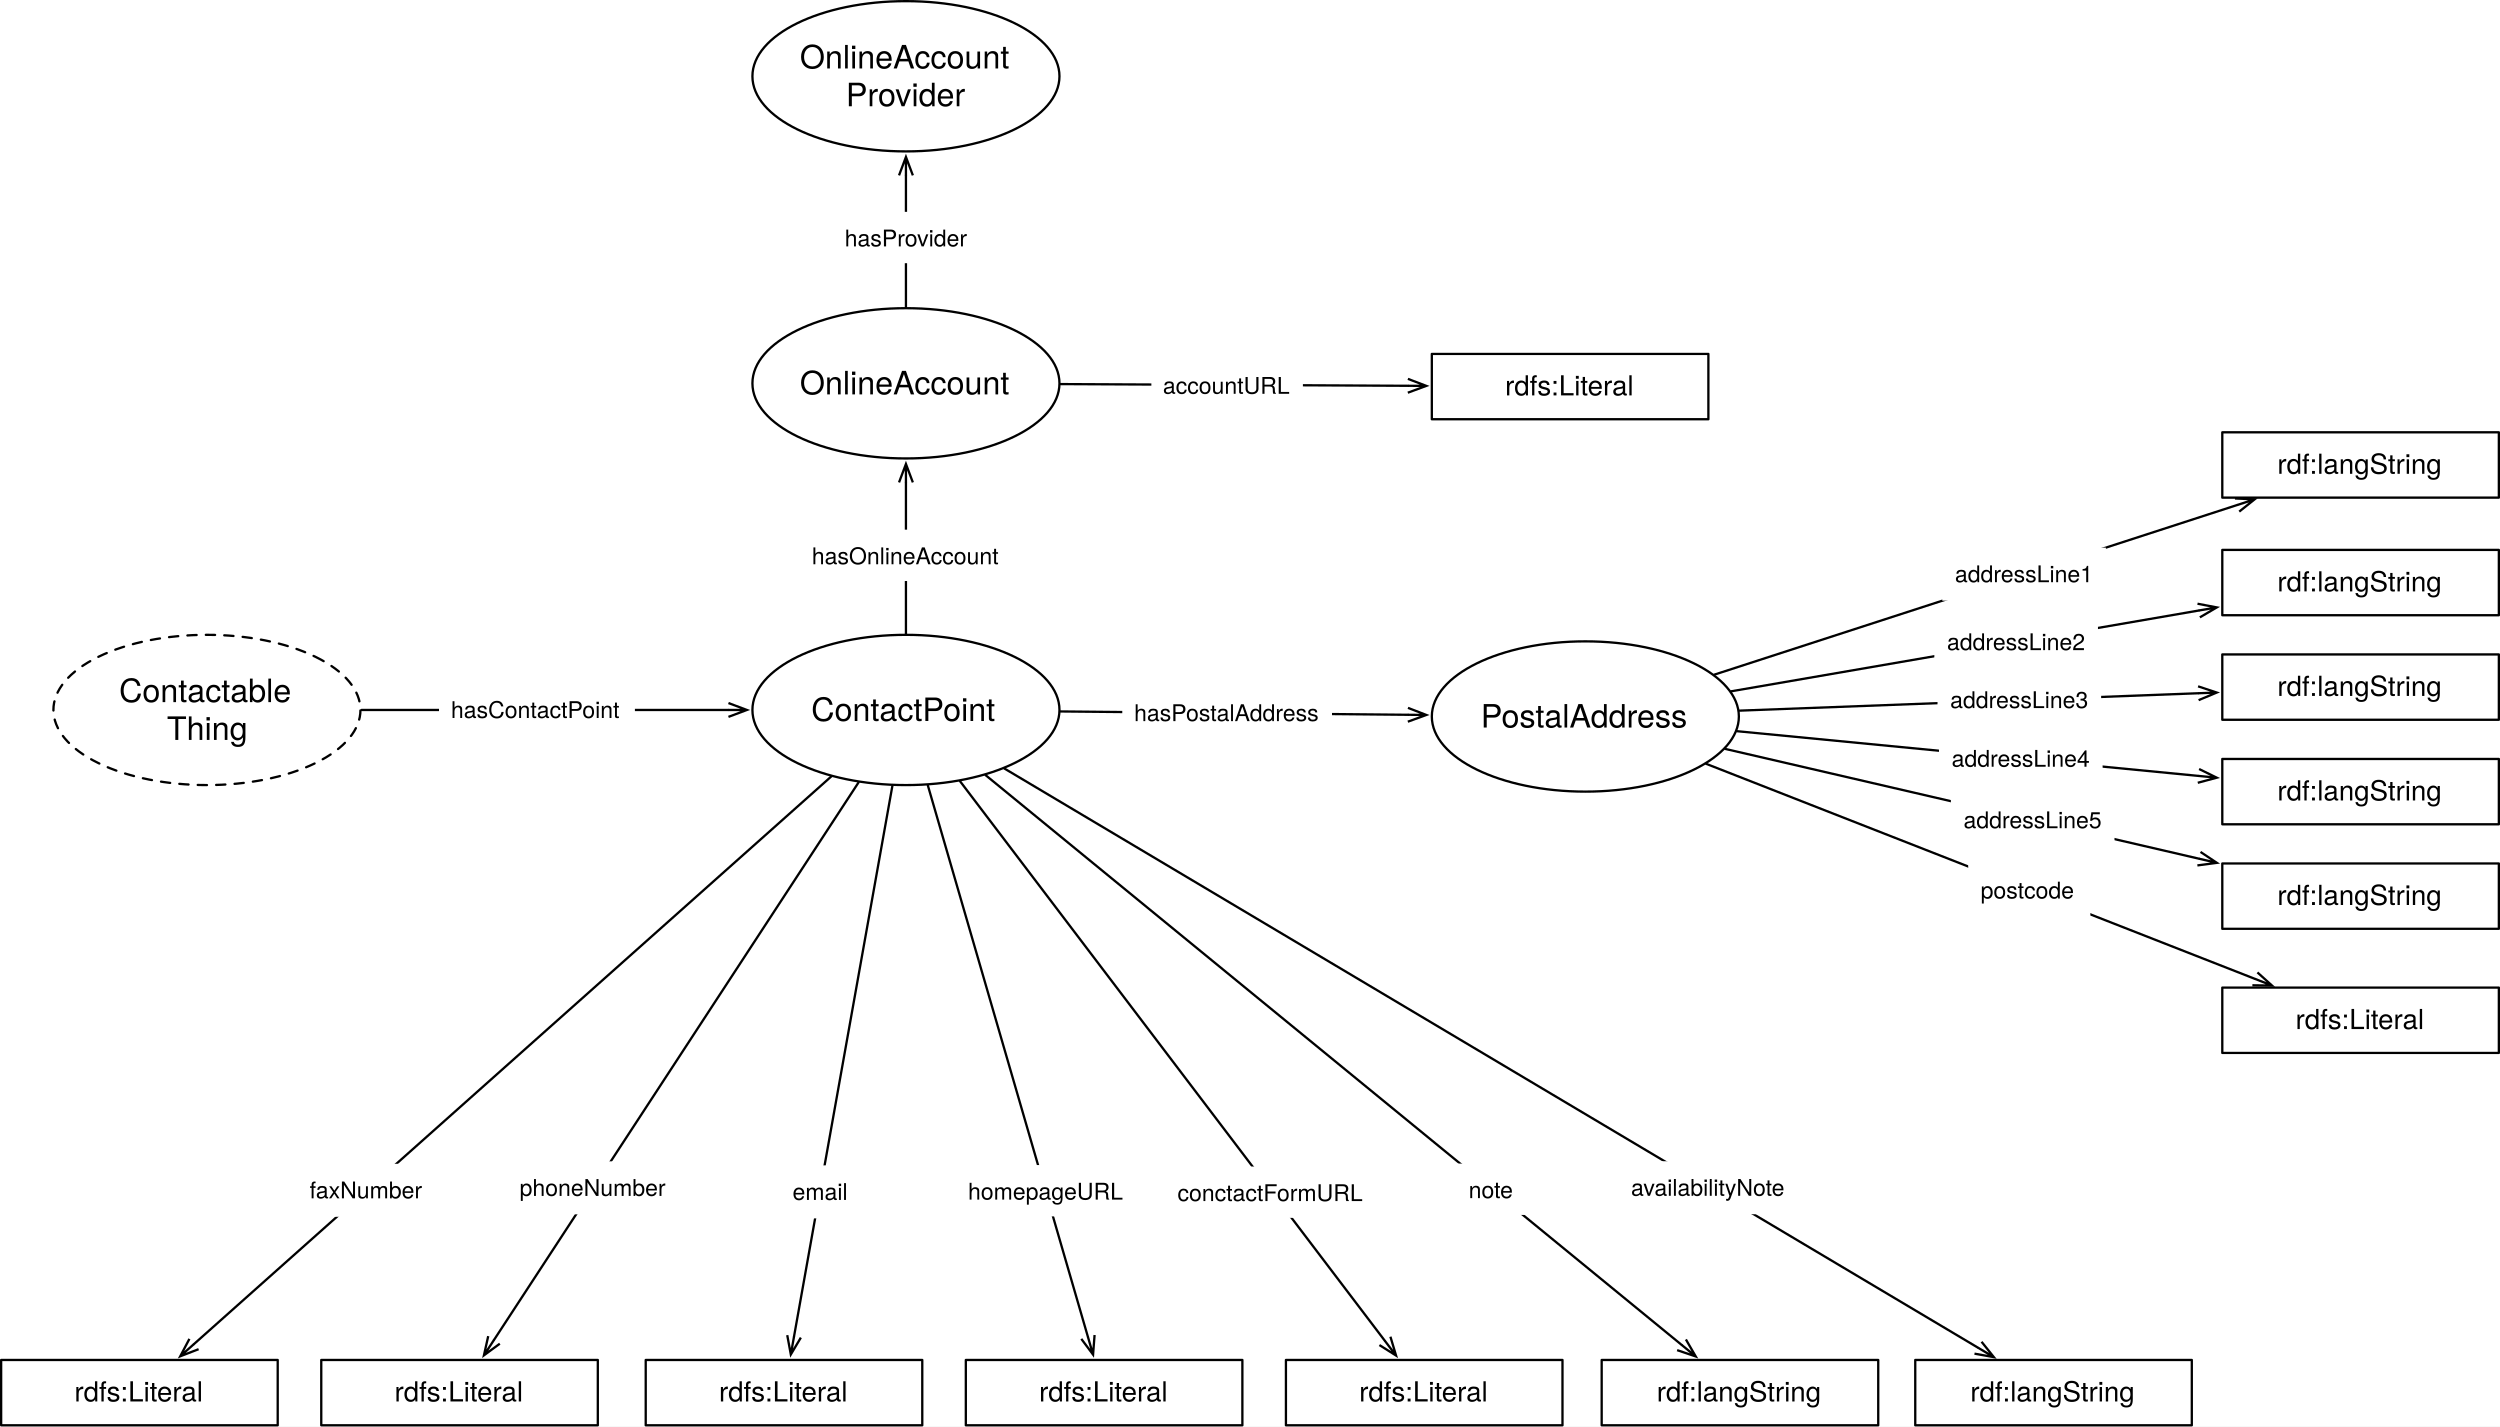
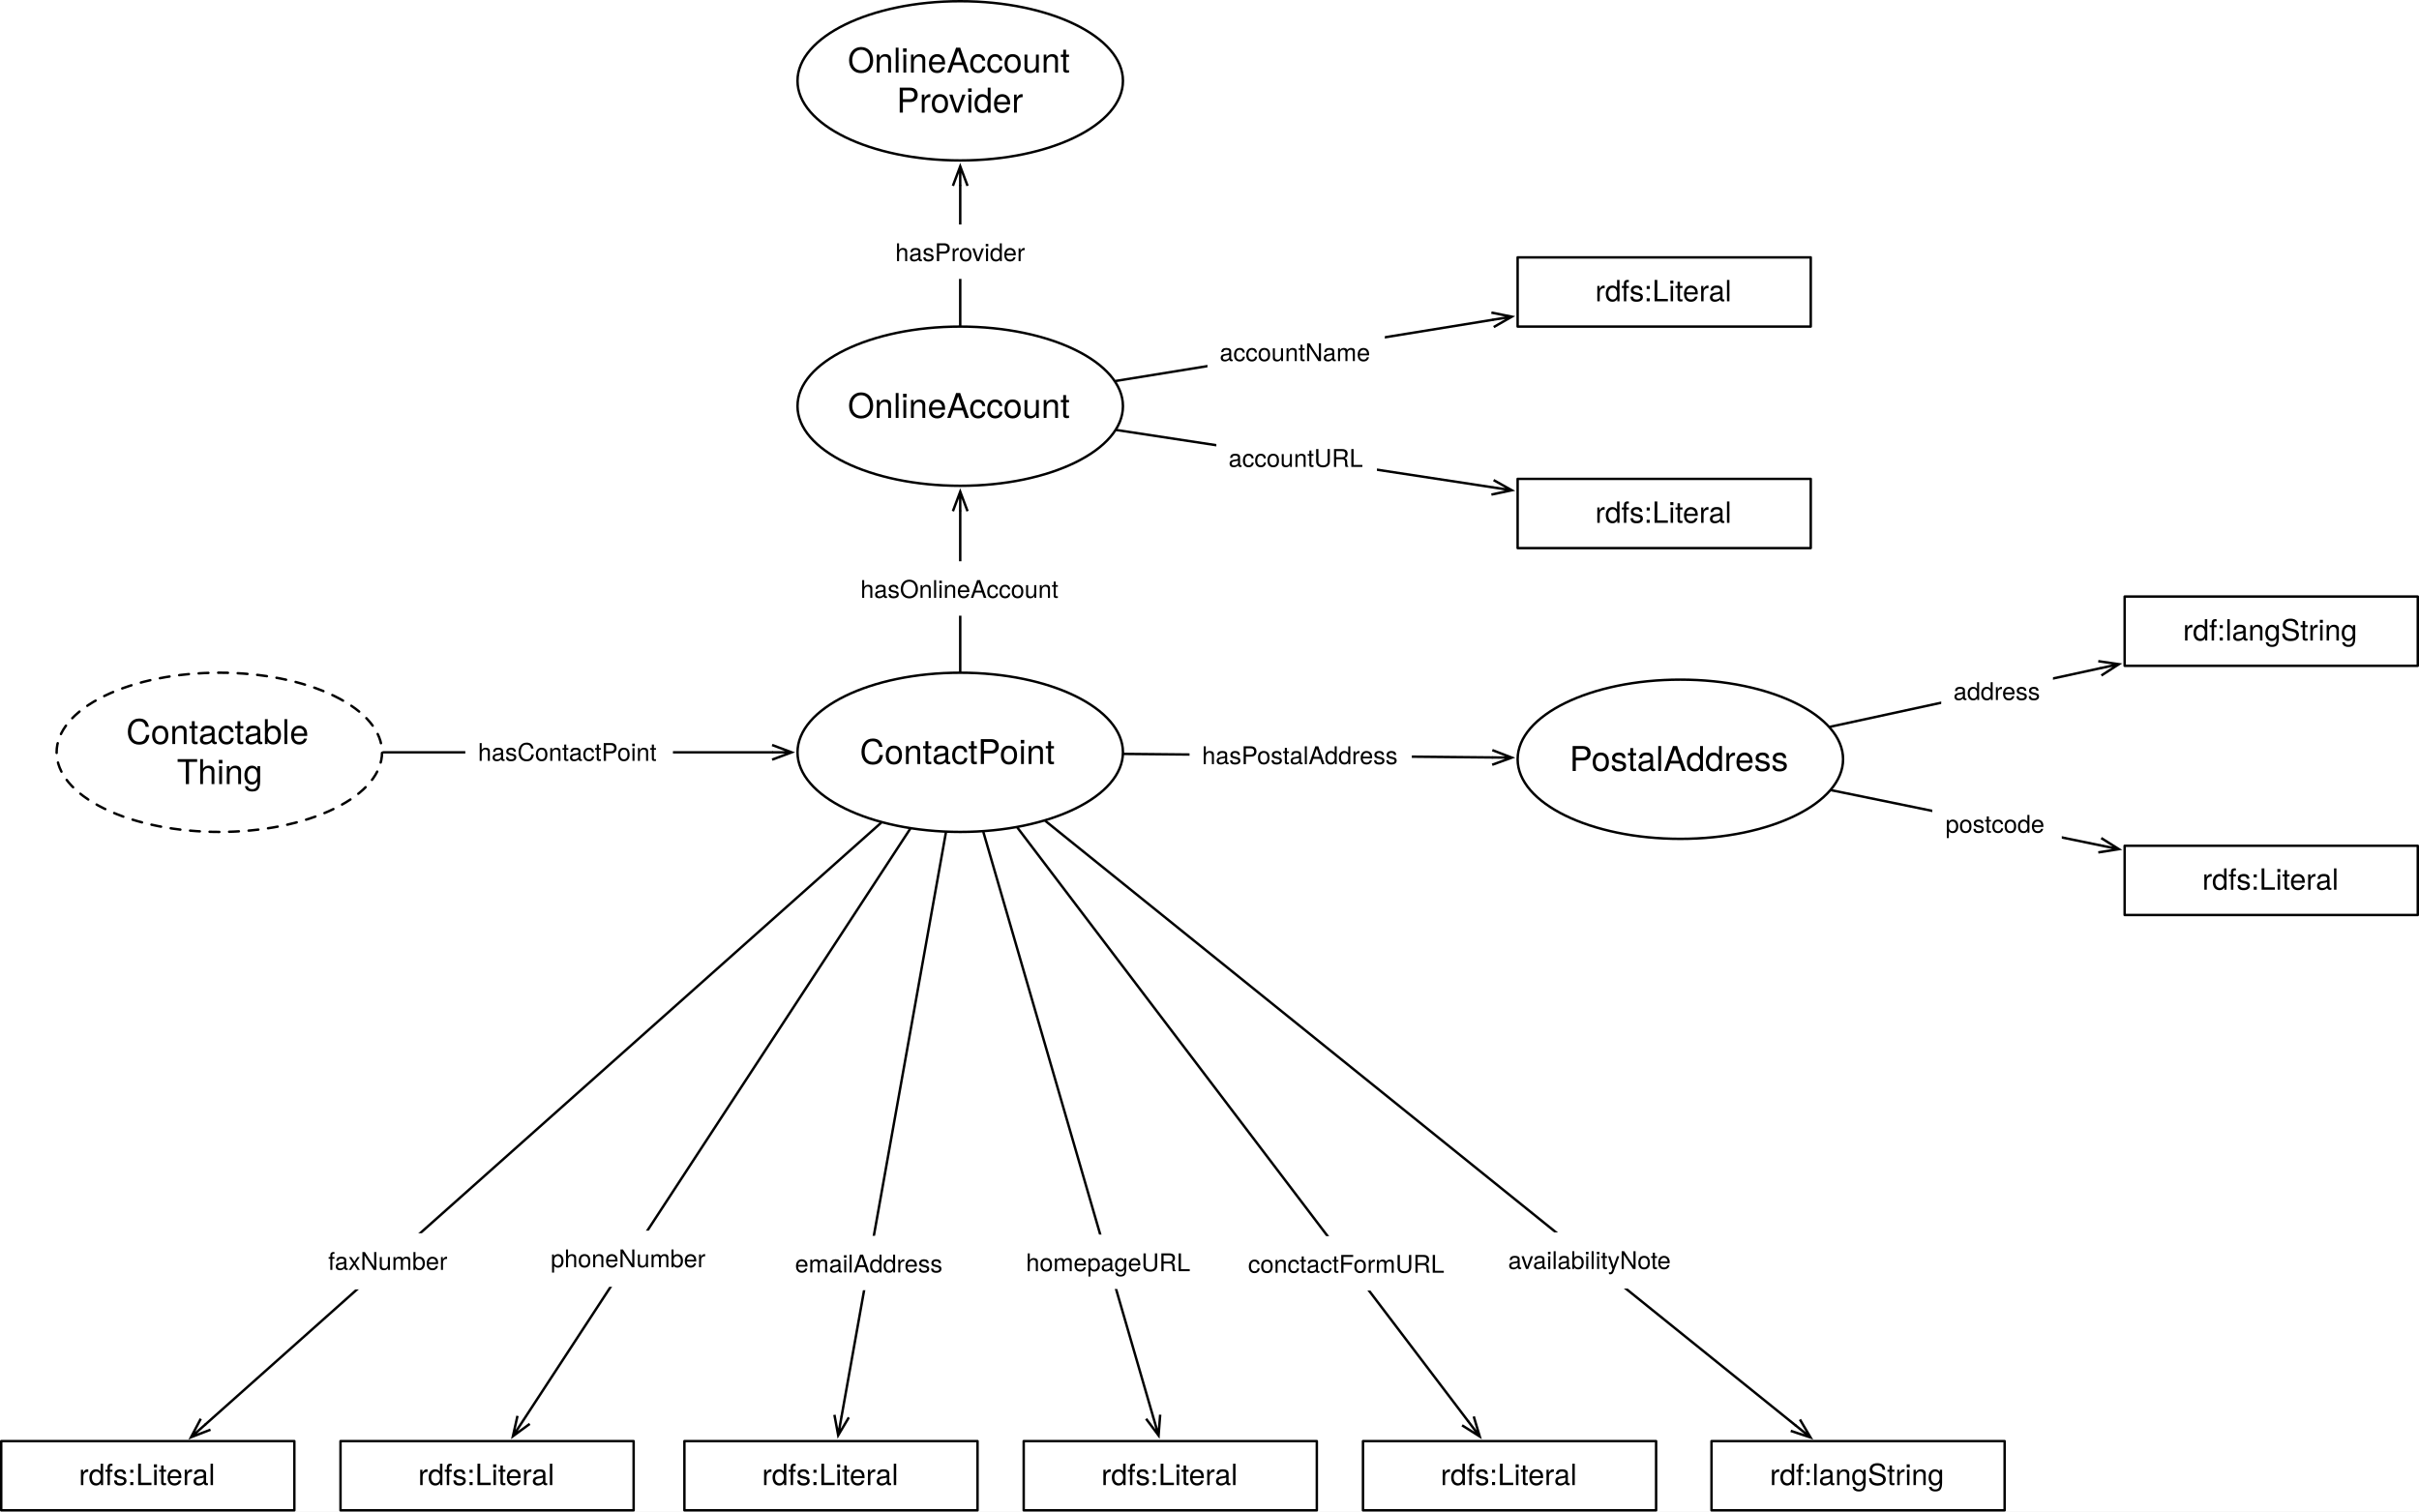
- <svg xmlns="http://www.w3.org/2000/svg" version="1.1" viewBox="206.429 25.012 1084.78 618.953" width="1084.78" height="618.953">
+ <svg xmlns="http://www.w3.org/2000/svg" version="1.1" viewBox="206.429 25.012 990.291 618.953" width="990.291" height="618.953">
  <defs>
    <marker orient="auto" overflow="visible" markerUnits="strokeWidth" id="StickArrow_Marker" stroke-linejoin="miter" stroke-miterlimit="10" viewBox="-1 -4 10 8" markerWidth="10" markerHeight="8" color="black">
      <g>
        <path d="M 8 0 L 0 0 M 0 -3 L 8 0 L 0 3" fill="none" stroke="currentColor" stroke-width="1" />
      </g>
    </marker>
  </defs>
-   <g id="Canvas_1" stroke="none" stroke-dasharray="none" fill-opacity="1" fill="none" stroke-opacity="1">
-     <rect fill="white" x="206.429" y="25.012" width="1084.78" height="618.953" />
+   <g id="Canvas_1" fill="none" stroke="none" stroke-opacity="1" fill-opacity="1" stroke-dasharray="none">
+     <rect fill="white" x="206.429" y="25.012" width="990.291" height="618.953" />
    <g id="Canvas_1_Layer_1">
      <g id="Graphic_33">
        <ellipse cx="599.528" cy="333.071" rx="66.614" ry="32.598" fill="white" />
        <ellipse cx="599.528" cy="333.071" rx="66.614" ry="32.598" stroke="black" stroke-linecap="round" stroke-linejoin="round" stroke-width="1" />
        <text transform="translate(551.2362 324.8749)" fill="black">
          <tspan font-family="Helvetica Neue" font-size="14" fill="black" x="7.194" y="13" xml:space="preserve">ContactPoint</tspan>
        </text>
      </g>
      <g id="Line_53">
        <line x1="363.335" y1="333.071" x2="522.513" y2="333.071" marker-end="url(#StickArrow_Marker)" stroke="black" stroke-linecap="round" stroke-linejoin="round" stroke-width="1" />
      </g>
      <g id="Graphic_54">
        <rect x="396.919" y="321.571" width="85" height="23" fill="white" />
        <text transform="translate(402.0993 326.5709)" fill="black">
          <tspan font-family="Helvetica Neue" font-size="10" fill="black" x="0" y="10" xml:space="preserve">hasContactPoint</tspan>
        </text>
      </g>
      <g id="Graphic_141">
        <rect x="345.827" y="615.118" width="120" height="28.346" fill="white" />
        <rect x="345.827" y="615.118" width="120" height="28.346" stroke="black" stroke-linecap="round" stroke-linejoin="round" stroke-width="1" />
        <text transform="translate(350.8268 622.1233)" fill="black">
          <tspan font-family="Helvetica Neue" font-size="12" fill="black" x="26.776" y="11" xml:space="preserve">rdfs:Literal</tspan>
        </text>
      </g>
      <g id="Line_142">
        <line x1="578.947" y1="364.543" x2="420.786" y2="606.414" marker-end="url(#StickArrow_Marker)" stroke="black" stroke-linecap="round" stroke-linejoin="round" stroke-width="1" />
      </g>
      <g id="Graphic_143">
        <rect x="426.433" y="528.932" width="75" height="23" fill="white" />
        <text transform="translate(431.8827 533.9318)" fill="black">
          <tspan font-family="Helvetica Neue" font-size="10" fill="black" x="0" y="10" xml:space="preserve">phoneNumber</tspan>
        </text>
      </g>
      <g id="Graphic_144">
        <rect x="206.929" y="615.118" width="120" height="28.346" fill="white" />
        <rect x="206.929" y="615.118" width="120" height="28.346" stroke="black" stroke-linecap="round" stroke-linejoin="round" stroke-width="1" />
        <text transform="translate(211.9291 622.1233)" fill="black">
          <tspan font-family="Helvetica Neue" font-size="12" fill="black" x="26.776" y="11" xml:space="preserve">rdfs:Literal</tspan>
        </text>
      </g>
      <g id="Line_145">
        <line x1="567.067" y1="361.981" x2="290.609" y2="608.201" marker-end="url(#StickArrow_Marker)" stroke="black" stroke-linecap="round" stroke-linejoin="round" stroke-width="1" />
      </g>
      <g id="Graphic_146">
        <rect x="335.507" y="529.995" width="60" height="23" fill="white" />
        <text transform="translate(340.7824 534.995)" fill="black">
          <tspan font-family="Helvetica Neue" font-size="10" fill="black" x="3659295e-19" y="10" xml:space="preserve">faxNumber</tspan>
        </text>
      </g>
      <g id="Graphic_147">
        <rect x="486.614" y="615.118" width="120" height="28.346" fill="white" />
        <rect x="486.614" y="615.118" width="120" height="28.346" stroke="black" stroke-linecap="round" stroke-linejoin="round" stroke-width="1" />
        <text transform="translate(491.6142 622.1233)" fill="black">
          <tspan font-family="Helvetica Neue" font-size="12" fill="black" x="26.776" y="11" xml:space="preserve">rdfs:Literal</tspan>
        </text>
      </g>
      <g id="Line_148">
        <line x1="593.639" y1="366.038" x2="550.975" y2="604.88" marker-end="url(#StickArrow_Marker)" stroke="black" stroke-linecap="round" stroke-linejoin="round" stroke-width="1" />
      </g>
      <g id="Graphic_149">
-         <rect x="545.174" y="530.687" width="34" height="23" fill="white" />
-         <text transform="translate(550.3185 535.6867)" fill="black">
-           <tspan font-family="Helvetica Neue" font-size="10" fill="black" x="0" y="10" xml:space="preserve">email</tspan>
+         <rect x="526.889" y="531.047" width="70.57" height="22.28" fill="white" />
+         <text transform="translate(531.8885 536.0467)" fill="black">
+           <tspan font-family="Helvetica Neue" font-size="10" fill="black" x="0" y="10" xml:space="preserve">emailAddress</tspan>
        </text>
      </g>
      <g id="Graphic_150">
        <ellipse cx="894.331" cy="335.906" rx="66.614" ry="32.598" fill="white" />
        <ellipse cx="894.331" cy="335.906" rx="66.614" ry="32.598" stroke="black" stroke-linecap="round" stroke-linejoin="round" stroke-width="1" />
        <text transform="translate(846.0394 327.7095)" fill="black">
          <tspan font-family="Helvetica Neue" font-size="14" fill="black" x="2.917" y="13" xml:space="preserve">PostalAddress</tspan>
        </text>
      </g>
      <g id="Line_151">
        <line x1="666.629" y1="333.716" x2="817.33" y2="335.165" marker-end="url(#StickArrow_Marker)" stroke="black" stroke-linecap="round" stroke-linejoin="round" stroke-width="1" />
      </g>
      <g id="Graphic_152">
        <rect x="693.398" y="322.911" width="91" height="23" fill="white" />
        <text transform="translate(698.5233 327.911)" fill="black">
          <tspan font-family="Helvetica Neue" font-size="10" fill="black" x="0" y="10" xml:space="preserve">hasPostalAddress</tspan>
        </text>
      </g>
      <g id="Graphic_156">
        <ellipse cx="296.22" cy="333.071" rx="66.614" ry="32.598" fill="white" />
        <path d="M 343.324 310.02 C 369.338 322.751 369.338 343.391 343.324 356.121 C 317.309 368.852 275.132 368.852 249.117 356.121 C 223.103 343.391 223.103 322.751 249.117 310.02 C 275.132 297.29 317.309 297.29 343.324 310.02" stroke="black" stroke-linecap="round" stroke-linejoin="round" stroke-dasharray="4.0,4.0" stroke-width="1" />
        <text transform="translate(247.9291 316.6789)" fill="black">
          <tspan font-family="Helvetica Neue" font-size="14" fill="black" x="10.176" y="13" xml:space="preserve">Contactable </tspan>
          <tspan font-family="Helvetica Neue" font-size="14" fill="black" x="30.917" y="29.392" xml:space="preserve">Thing</tspan>
        </text>
      </g>
      <g id="Graphic_165">
-         <rect x="1170.709" y="212.598" width="120" height="28.346" fill="white" />
-         <rect x="1170.709" y="212.598" width="120" height="28.346" stroke="black" stroke-linecap="round" stroke-linejoin="round" stroke-width="1" />
-         <text transform="translate(1175.709 219.6036)" fill="black">
+         <rect x="1076.22" y="269.291" width="120" height="28.346" fill="white" />
+         <rect x="1076.22" y="269.291" width="120" height="28.346" stroke="black" stroke-linecap="round" stroke-linejoin="round" stroke-width="1" />
+         <text transform="translate(1081.22 276.2966)" fill="black">
          <tspan font-family="Helvetica Neue" font-size="12" fill="black" x="18.886" y="11" xml:space="preserve">rdf:langString</tspan>
        </text>
      </g>
      <g id="Line_166">
-         <line x1="950.338" y1="317.735" x2="1177.131" y2="244.154" marker-end="url(#StickArrow_Marker)" stroke="black" stroke-linecap="round" stroke-linejoin="round" stroke-width="1" />
+         <line x1="955.741" y1="322.592" x2="1066.057" y2="298.676" marker-end="url(#StickArrow_Marker)" stroke="black" stroke-linecap="round" stroke-linejoin="round" stroke-width="1" />
      </g>
      <g id="Graphic_167">
-         <rect x="1049.205" y="262.641" width="71" height="23" fill="white" />
-         <text transform="translate(1054.695 267.6409)" fill="black">
-           <tspan font-family="Helvetica Neue" font-size="10" fill="black" x="21671553e-20" y="10" xml:space="preserve">addressLine1</tspan>
-         </text>
-       </g>
-       <g id="Graphic_168">
-         <rect x="1170.709" y="263.622" width="120" height="28.346" fill="white" />
-         <rect x="1170.709" y="263.622" width="120" height="28.346" stroke="black" stroke-linecap="round" stroke-linejoin="round" stroke-width="1" />
-         <text transform="translate(1175.709 270.6273)" fill="black">
-           <tspan font-family="Helvetica Neue" font-size="12" fill="black" x="18.886" y="11" xml:space="preserve">rdf:langString</tspan>
-         </text>
-       </g>
-       <g id="Graphic_169">
-         <rect x="1170.709" y="308.976" width="120" height="28.346" fill="white" />
-         <rect x="1170.709" y="308.976" width="120" height="28.346" stroke="black" stroke-linecap="round" stroke-linejoin="round" stroke-width="1" />
-         <text transform="translate(1175.709 315.9816)" fill="black">
-           <tspan font-family="Helvetica Neue" font-size="12" fill="black" x="18.886" y="11" xml:space="preserve">rdf:langString</tspan>
-         </text>
-       </g>
-       <g id="Graphic_170">
-         <rect x="1170.709" y="354.331" width="120" height="28.346" fill="white" />
-         <rect x="1170.709" y="354.331" width="120" height="28.346" stroke="black" stroke-linecap="round" stroke-linejoin="round" stroke-width="1" />
-         <text transform="translate(1175.709 361.3359)" fill="black">
-           <tspan font-family="Helvetica Neue" font-size="12" fill="black" x="18.886" y="11" xml:space="preserve">rdf:langString</tspan>
-         </text>
-       </g>
-       <g id="Graphic_171">
-         <rect x="1170.709" y="399.685" width="120" height="28.346" fill="white" />
-         <rect x="1170.709" y="399.685" width="120" height="28.346" stroke="black" stroke-linecap="round" stroke-linejoin="round" stroke-width="1" />
-         <text transform="translate(1175.709 406.6903)" fill="black">
-           <tspan font-family="Helvetica Neue" font-size="12" fill="black" x="18.886" y="11" xml:space="preserve">rdf:langString</tspan>
-         </text>
-       </g>
-       <g id="Line_172">
-         <line x1="957.653" y1="324.966" x2="1160.46" y2="289.931" marker-end="url(#StickArrow_Marker)" stroke="black" stroke-linecap="round" stroke-linejoin="round" stroke-width="1" />
-       </g>
-       <g id="Graphic_173">
-         <rect x="1045.757" y="292.114" width="71" height="23" fill="white" />
-         <text transform="translate(1051.247 297.1135)" fill="black">
-           <tspan font-family="Helvetica Neue" font-size="10" fill="black" x="21671553e-20" y="10" xml:space="preserve">addressLine2</tspan>
-         </text>
-       </g>
-       <g id="Line_174">
-         <line x1="961.247" y1="333.368" x2="1160.316" y2="325.819" marker-end="url(#StickArrow_Marker)" stroke="black" stroke-linecap="round" stroke-linejoin="round" stroke-width="1" />
-       </g>
-       <g id="Graphic_175">
-         <rect x="1047.137" y="317.265" width="71" height="23" fill="white" />
-         <text transform="translate(1052.627 322.2647)" fill="black">
-           <tspan font-family="Helvetica Neue" font-size="10" fill="black" x="21671553e-20" y="10" xml:space="preserve">addressLine3</tspan>
-         </text>
-       </g>
-       <g id="Line_176">
-         <line x1="960.18" y1="342.287" x2="1160.357" y2="361.686" marker-end="url(#StickArrow_Marker)" stroke="black" stroke-linecap="round" stroke-linejoin="round" stroke-width="1" />
-       </g>
-       <g id="Graphic_177">
-         <rect x="1047.775" y="342.716" width="71" height="23" fill="white" />
-         <text transform="translate(1053.265 347.7162)" fill="black">
-           <tspan font-family="Helvetica Neue" font-size="10" fill="black" x="21671553e-20" y="10" xml:space="preserve">addressLine4</tspan>
-         </text>
-       </g>
-       <g id="Line_178">
-         <line x1="955.039" y1="349.974" x2="1160.577" y2="397.606" marker-end="url(#StickArrow_Marker)" stroke="black" stroke-linecap="round" stroke-linejoin="round" stroke-width="1" />
-       </g>
-       <g id="Graphic_179">
-         <rect x="1052.937" y="369.388" width="71" height="23" fill="white" />
-         <text transform="translate(1058.427 374.3881)" fill="black">
-           <tspan font-family="Helvetica Neue" font-size="10" fill="black" x="21671553e-20" y="10" xml:space="preserve">addressLine5</tspan>
+         <rect x="1001.122" y="296.654" width="45.75" height="22.28" fill="white" />
+         <text transform="translate(1006.122 301.6542)" fill="black">
+           <tspan font-family="Helvetica Neue" font-size="10" fill="black" x="0" y="10" xml:space="preserve">address</tspan>
        </text>
      </g>
      <g id="Graphic_180">
-         <rect x="1170.709" y="453.543" width="120" height="28.346" fill="white" />
-         <rect x="1170.709" y="453.543" width="120" height="28.346" stroke="black" stroke-linecap="round" stroke-linejoin="round" stroke-width="1" />
-         <text transform="translate(1175.709 460.5485)" fill="black">
+         <rect x="1076.22" y="371.339" width="120" height="28.346" fill="white" />
+         <rect x="1076.22" y="371.339" width="120" height="28.346" stroke="black" stroke-linecap="round" stroke-linejoin="round" stroke-width="1" />
+         <text transform="translate(1081.22 378.3438)" fill="black">
          <tspan font-family="Helvetica Neue" font-size="12" fill="black" x="26.776" y="11" xml:space="preserve">rdfs:Literal</tspan>
        </text>
      </g>
      <g id="Line_181">
-         <line x1="946.799" y1="356.465" x2="1184.856" y2="449.749" marker-end="url(#StickArrow_Marker)" stroke="black" stroke-linecap="round" stroke-linejoin="round" stroke-width="1" />
+         <line x1="956.274" y1="348.609" x2="1066.033" y2="371.118" marker-end="url(#StickArrow_Marker)" stroke="black" stroke-linecap="round" stroke-linejoin="round" stroke-width="1" />
      </g>
      <g id="Graphic_182">
-         <rect x="1060.456" y="399.886" width="53" height="23" fill="white" />
-         <text transform="translate(1065.841 404.8863)" fill="black">
+         <rect x="997.483" y="350.994" width="53" height="23" fill="white" />
+         <text transform="translate(1002.868 355.9943)" fill="black">
          <tspan font-family="Helvetica Neue" font-size="10" fill="black" x="0" y="10" xml:space="preserve">postcode</tspan>
        </text>
      </g>
      <g id="Graphic_183">
        <rect x="625.512" y="615.118" width="120" height="28.346" fill="white" />
        <rect x="625.512" y="615.118" width="120" height="28.346" stroke="black" stroke-linecap="round" stroke-linejoin="round" stroke-width="1" />
        <text transform="translate(630.5118 622.1233)" fill="black">
          <tspan font-family="Helvetica Neue" font-size="12" fill="black" x="26.776" y="11" xml:space="preserve">rdfs:Literal</tspan>
        </text>
      </g>
      <g id="Line_184">
        <line x1="609.036" y1="365.827" x2="678.499" y2="605.13" marker-end="url(#StickArrow_Marker)" stroke="black" stroke-linecap="round" stroke-linejoin="round" stroke-width="1" />
      </g>
      <g id="Graphic_185">
        <rect x="621.461" y="530.542" width="77.24" height="22.28" fill="white" />
        <text transform="translate(626.4614 535.5423)" fill="black">
          <tspan font-family="Helvetica Neue" font-size="10" fill="black" x="8029133e-19" y="10" xml:space="preserve">homepageURL</tspan>
        </text>
      </g>
      <g id="Graphic_186">
-         <rect x="1037.48" y="615.118" width="120" height="28.346" fill="white" />
-         <rect x="1037.48" y="615.118" width="120" height="28.346" stroke="black" stroke-linecap="round" stroke-linejoin="round" stroke-width="1" />
-         <text transform="translate(1042.48 622.1233)" fill="black">
+         <rect x="907.087" y="615.118" width="120" height="28.346" fill="white" />
+         <rect x="907.087" y="615.118" width="120" height="28.346" stroke="black" stroke-linecap="round" stroke-linejoin="round" stroke-width="1" />
+         <text transform="translate(912.0866 622.1233)" fill="black">
          <tspan font-family="Helvetica Neue" font-size="12" fill="black" x="18.886" y="11" xml:space="preserve">rdf:langString</tspan>
        </text>
      </g>
      <g id="Line_187">
-         <line x1="642.28" y1="358.503" x2="1064.717" y2="609.801" marker-end="url(#StickArrow_Marker)" stroke="black" stroke-linecap="round" stroke-linejoin="round" stroke-width="1" />
+         <line x1="634.499" y1="361.255" x2="941.402" y2="608.592" marker-end="url(#StickArrow_Marker)" stroke="black" stroke-linecap="round" stroke-linejoin="round" stroke-width="1" />
      </g>
      <g id="Graphic_188">
-         <rect x="909.033" y="528.888" width="78" height="23" fill="white" />
-         <text transform="translate(914.1477 533.8884)" fill="black">
+         <rect x="818.714" y="529.647" width="78" height="23" fill="white" />
+         <text transform="translate(823.829 534.6466)" fill="black">
          <tspan font-family="Helvetica Neue" font-size="10" fill="black" x="21316282e-20" y="10" xml:space="preserve">availabilityNote</tspan>
        </text>
      </g>
      <g id="Graphic_189">
        <rect x="764.409" y="615.118" width="120" height="28.346" fill="white" />
        <rect x="764.409" y="615.118" width="120" height="28.346" stroke="black" stroke-linecap="round" stroke-linejoin="round" stroke-width="1" />
        <text transform="translate(769.4094 622.1233)" fill="black">
          <tspan font-family="Helvetica Neue" font-size="12" fill="black" x="26.776" y="11" xml:space="preserve">rdfs:Literal</tspan>
        </text>
      </g>
      <g id="Line_191">
        <line x1="623.034" y1="364.034" x2="807.361" y2="606.835" marker-end="url(#StickArrow_Marker)" stroke="black" stroke-linecap="round" stroke-linejoin="round" stroke-width="1" />
      </g>
      <g id="Graphic_190">
        <rect x="707.818" y="531.18" width="101.132" height="22.28" fill="white" />
        <text transform="translate(712.8176 536.1804)" fill="black">
          <tspan font-family="Helvetica Neue" font-size="10" fill="black" x="4.541" y="10" xml:space="preserve">conctactFormURL</tspan>
        </text>
      </g>
      <g id="Graphic_195">
        <ellipse cx="599.528" cy="191.339" rx="66.614" ry="32.598" fill="white" />
        <ellipse cx="599.528" cy="191.339" rx="66.614" ry="32.598" stroke="black" stroke-linecap="round" stroke-linejoin="round" stroke-width="1" />
        <text transform="translate(551.2362 183.1426)" fill="black">
          <tspan font-family="Helvetica Neue" font-size="14" fill="black" x="2.259" y="13" xml:space="preserve">OnlineAccount</tspan>
        </text>
      </g>
      <g id="Line_197">
-         <line x1="666.638" y1="191.669" x2="817.317" y2="192.41" marker-end="url(#StickArrow_Marker)" stroke="black" stroke-linecap="round" stroke-linejoin="round" stroke-width="1" />
+         <line x1="663.634" y1="201.112" x2="817.435" y2="224.561" marker-end="url(#StickArrow_Marker)" stroke="black" stroke-linecap="round" stroke-linejoin="round" stroke-width="1" />
      </g>
      <g id="Graphic_196">
-         <rect x="706.023" y="180.884" width="65.75" height="22.28" fill="white" />
-         <text transform="translate(711.0228 185.884)" fill="black">
+         <rect x="704.373" y="201.195" width="65.75" height="22.28" fill="white" />
+         <text transform="translate(709.3728 206.1953)" fill="black">
          <tspan font-family="Helvetica Neue" font-size="10" fill="black" x="0" y="10" xml:space="preserve">accountURL</tspan>
        </text>
      </g>
      <g id="Graphic_198">
        <ellipse cx="599.528" cy="58.11" rx="66.614" ry="32.598" fill="white" />
        <ellipse cx="599.528" cy="58.11" rx="66.614" ry="32.598" stroke="black" stroke-linecap="round" stroke-linejoin="round" stroke-width="1" />
        <text transform="translate(551.2362 41.71824)" fill="black">
          <tspan font-family="Helvetica Neue" font-size="14" fill="black" x="2.259" y="13" xml:space="preserve">OnlineAccount</tspan>
          <tspan font-family="Helvetica Neue" font-size="14" fill="black" x="22.237" y="29.392" xml:space="preserve">Provider</tspan>
        </text>
      </g>
      <g id="Graphic_199">
-         <rect x="827.716" y="178.583" width="120" height="28.346" fill="white" />
-         <rect x="827.716" y="178.583" width="120" height="28.346" stroke="black" stroke-linecap="round" stroke-linejoin="round" stroke-width="1" />
-         <text transform="translate(832.7165 185.5879)" fill="black">
+         <rect x="827.716" y="221.102" width="120" height="28.346" fill="white" />
+         <rect x="827.716" y="221.102" width="120" height="28.346" stroke="black" stroke-linecap="round" stroke-linejoin="round" stroke-width="1" />
+         <text transform="translate(832.7165 228.1076)" fill="black">
          <tspan font-family="Helvetica Neue" font-size="12" fill="black" x="26.776" y="11" xml:space="preserve">rdfs:Literal</tspan>
        </text>
      </g>
      <g id="Line_201">
        <line x1="599.528" y1="158.24" x2="599.528" y2="101.109" marker-end="url(#StickArrow_Marker)" stroke="black" stroke-linecap="round" stroke-linejoin="round" stroke-width="1" />
      </g>
      <g id="Graphic_200">
        <rect x="567.953" y="116.936" width="63.15" height="22.28" fill="white" />
        <text transform="translate(572.9526 121.9363)" fill="black">
          <tspan font-family="Helvetica Neue" font-size="10" fill="black" x="7283063e-19" y="10" xml:space="preserve">hasProvider</tspan>
        </text>
      </g>
      <g id="Line_203">
        <line x1="599.528" y1="299.972" x2="599.528" y2="234.337" marker-end="url(#StickArrow_Marker)" stroke="black" stroke-linecap="round" stroke-linejoin="round" stroke-width="1" />
      </g>
      <g id="Graphic_202">
        <rect x="553.683" y="254.842" width="91.69" height="22.28" fill="white" />
        <text transform="translate(558.6826 259.8419)" fill="black">
          <tspan font-family="Helvetica Neue" font-size="10" fill="black" x="0" y="10" xml:space="preserve">hasOnlineAccount</tspan>
        </text>
      </g>
-       <g id="Graphic_204">
-         <rect x="901.417" y="615.118" width="120" height="28.346" fill="white" />
-         <rect x="901.417" y="615.118" width="120" height="28.346" stroke="black" stroke-linecap="round" stroke-linejoin="round" stroke-width="1" />
-         <text transform="translate(906.4173 622.1233)" fill="black">
-           <tspan font-family="Helvetica Neue" font-size="12" fill="black" x="18.886" y="11" xml:space="preserve">rdf:langString</tspan>
-         </text>
-       </g>
-       <g id="Line_206">
-         <line x1="634.105" y1="361.374" x2="936.054" y2="608.531" marker-end="url(#StickArrow_Marker)" stroke="black" stroke-linecap="round" stroke-linejoin="round" stroke-width="1" />
-       </g>
-       <g id="Graphic_205">
-         <rect x="838.699" y="529.906" width="29.82" height="22.28" fill="white" />
-         <text transform="translate(843.6986 534.9058)" fill="black">
-           <tspan font-family="Helvetica Neue" font-size="10" fill="black" x="0" y="10" xml:space="preserve">note</tspan>
+       <g id="Graphic_207">
+         <rect x="827.716" y="130.394" width="120" height="28.346" fill="white" />
+         <rect x="827.716" y="130.394" width="120" height="28.346" stroke="black" stroke-linecap="round" stroke-linejoin="round" stroke-width="1" />
+         <text transform="translate(832.7165 137.3989)" fill="black">
+           <tspan font-family="Helvetica Neue" font-size="12" fill="black" x="26.776" y="11" xml:space="preserve">rdfs:Literal</tspan>
+         </text>
+       </g>
+       <g id="Line_209">
+         <line x1="663.263" y1="180.995" x2="817.451" y2="155.971" marker-end="url(#StickArrow_Marker)" stroke="black" stroke-linecap="round" stroke-linejoin="round" stroke-width="1" />
+       </g>
+       <g id="Graphic_208">
+         <rect x="700.739" y="157.88" width="72.61" height="22.28" fill="white" />
+         <text transform="translate(705.739 162.8803)" fill="black">
+           <tspan font-family="Helvetica Neue" font-size="10" fill="black" x="29132252e-20" y="10" xml:space="preserve">accountName</tspan>
        </text>
      </g>
    </g>
  </g>
</svg>
